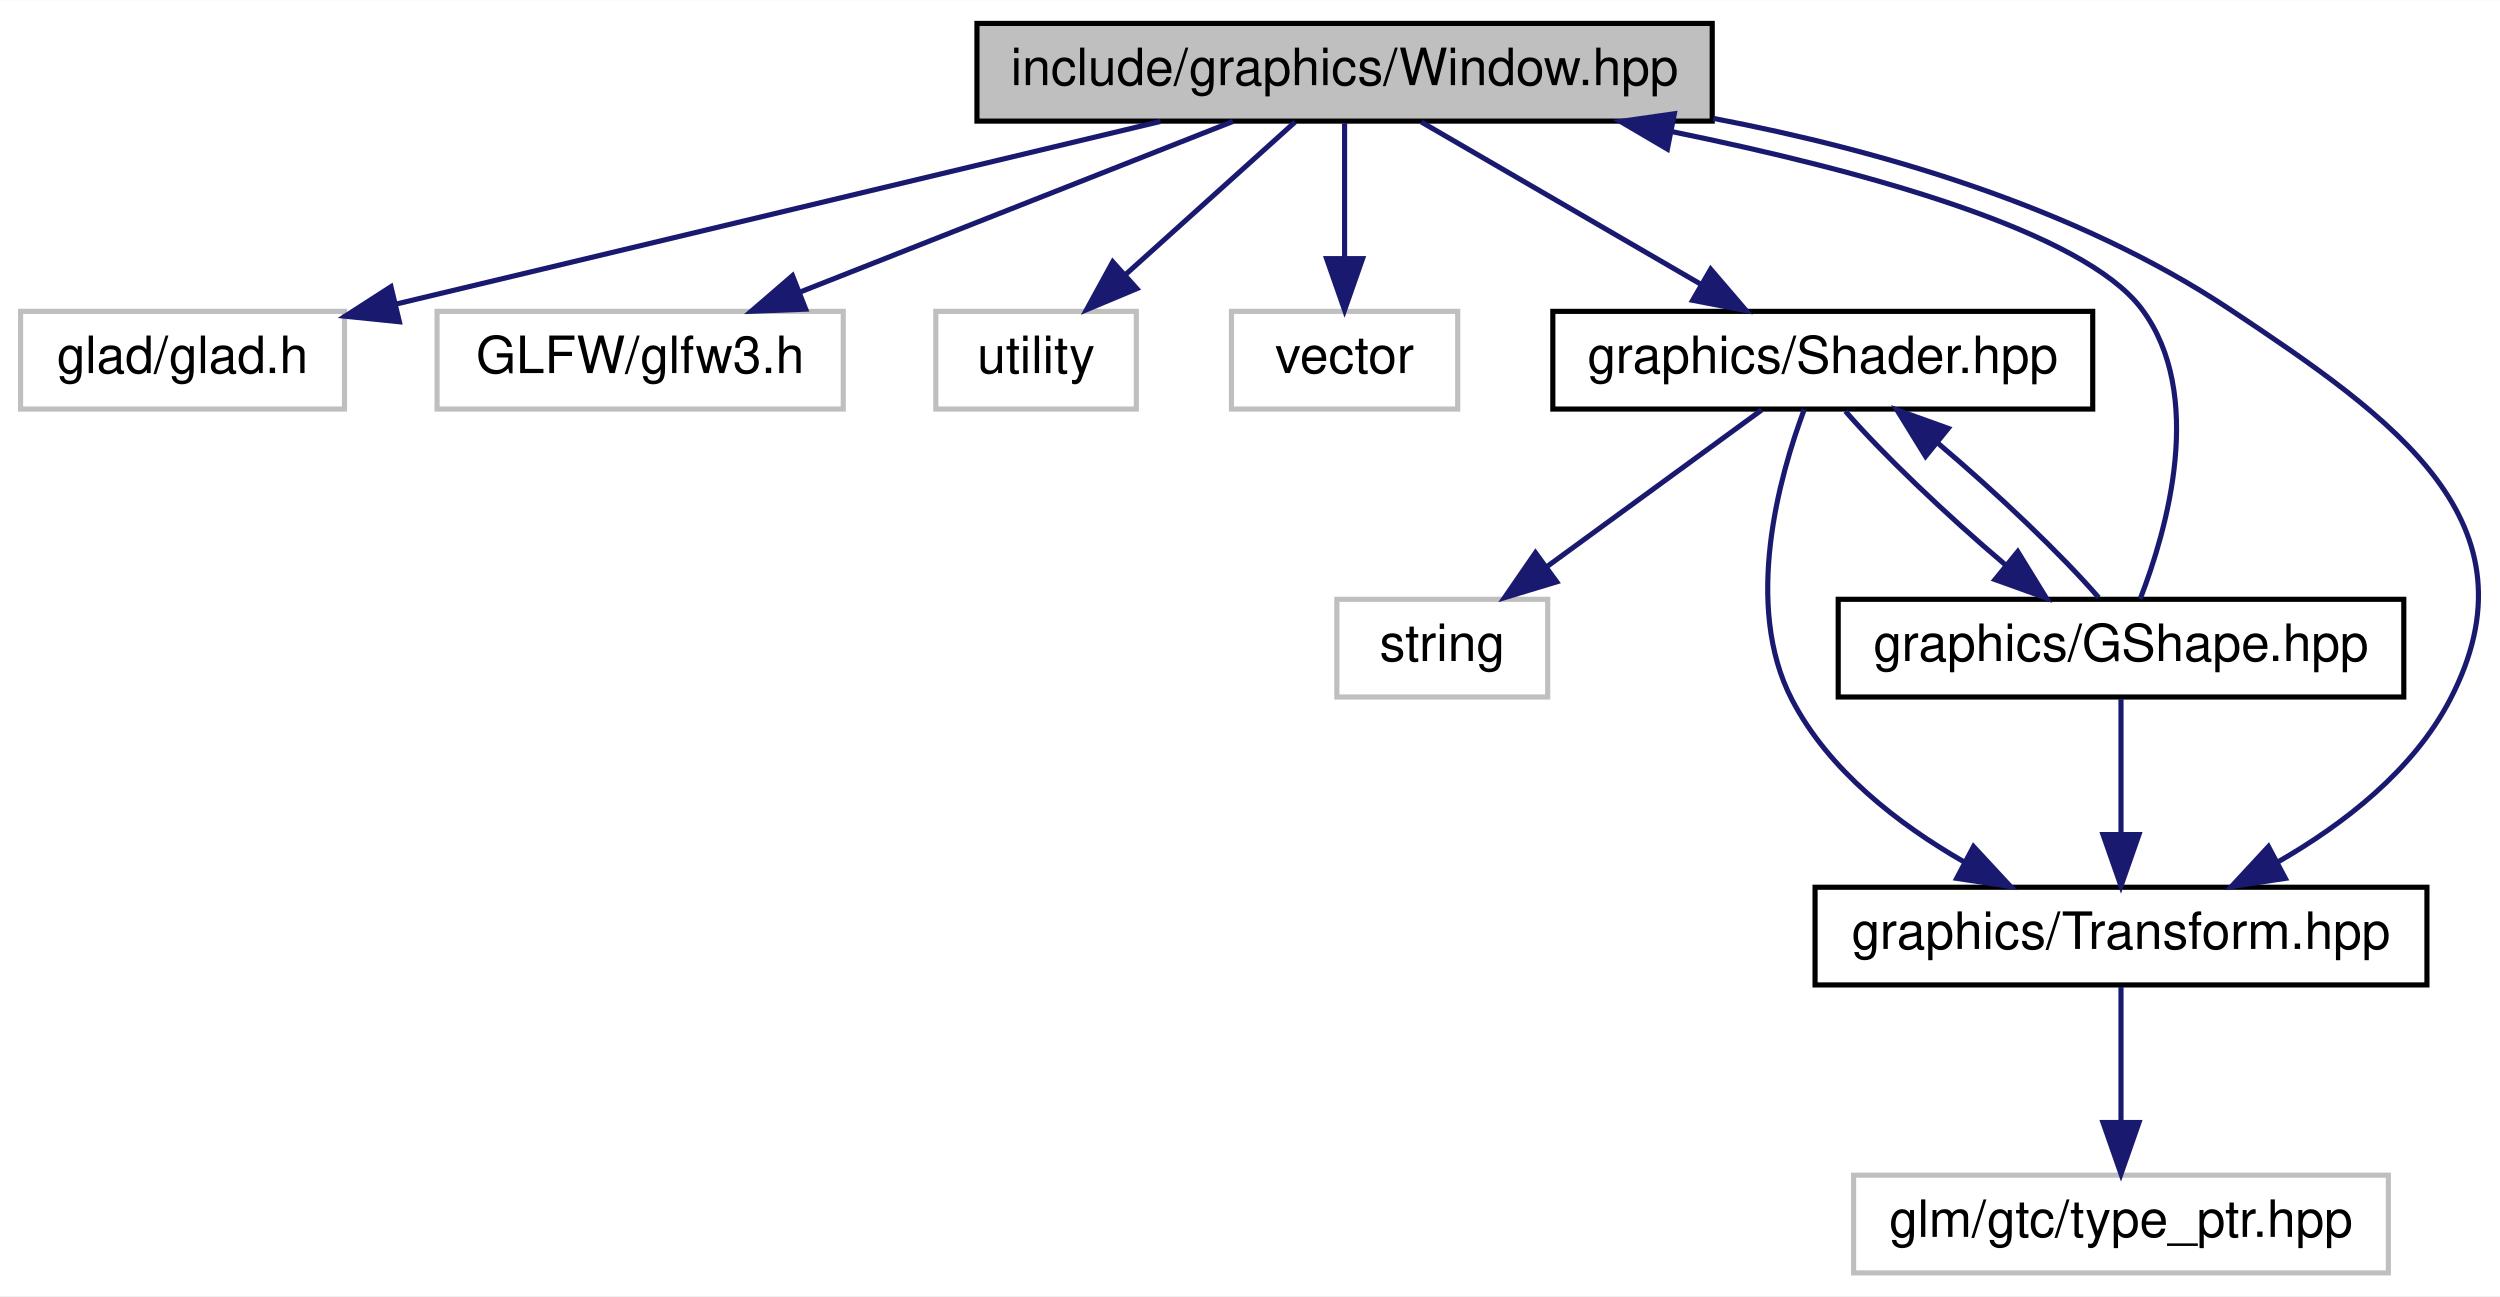
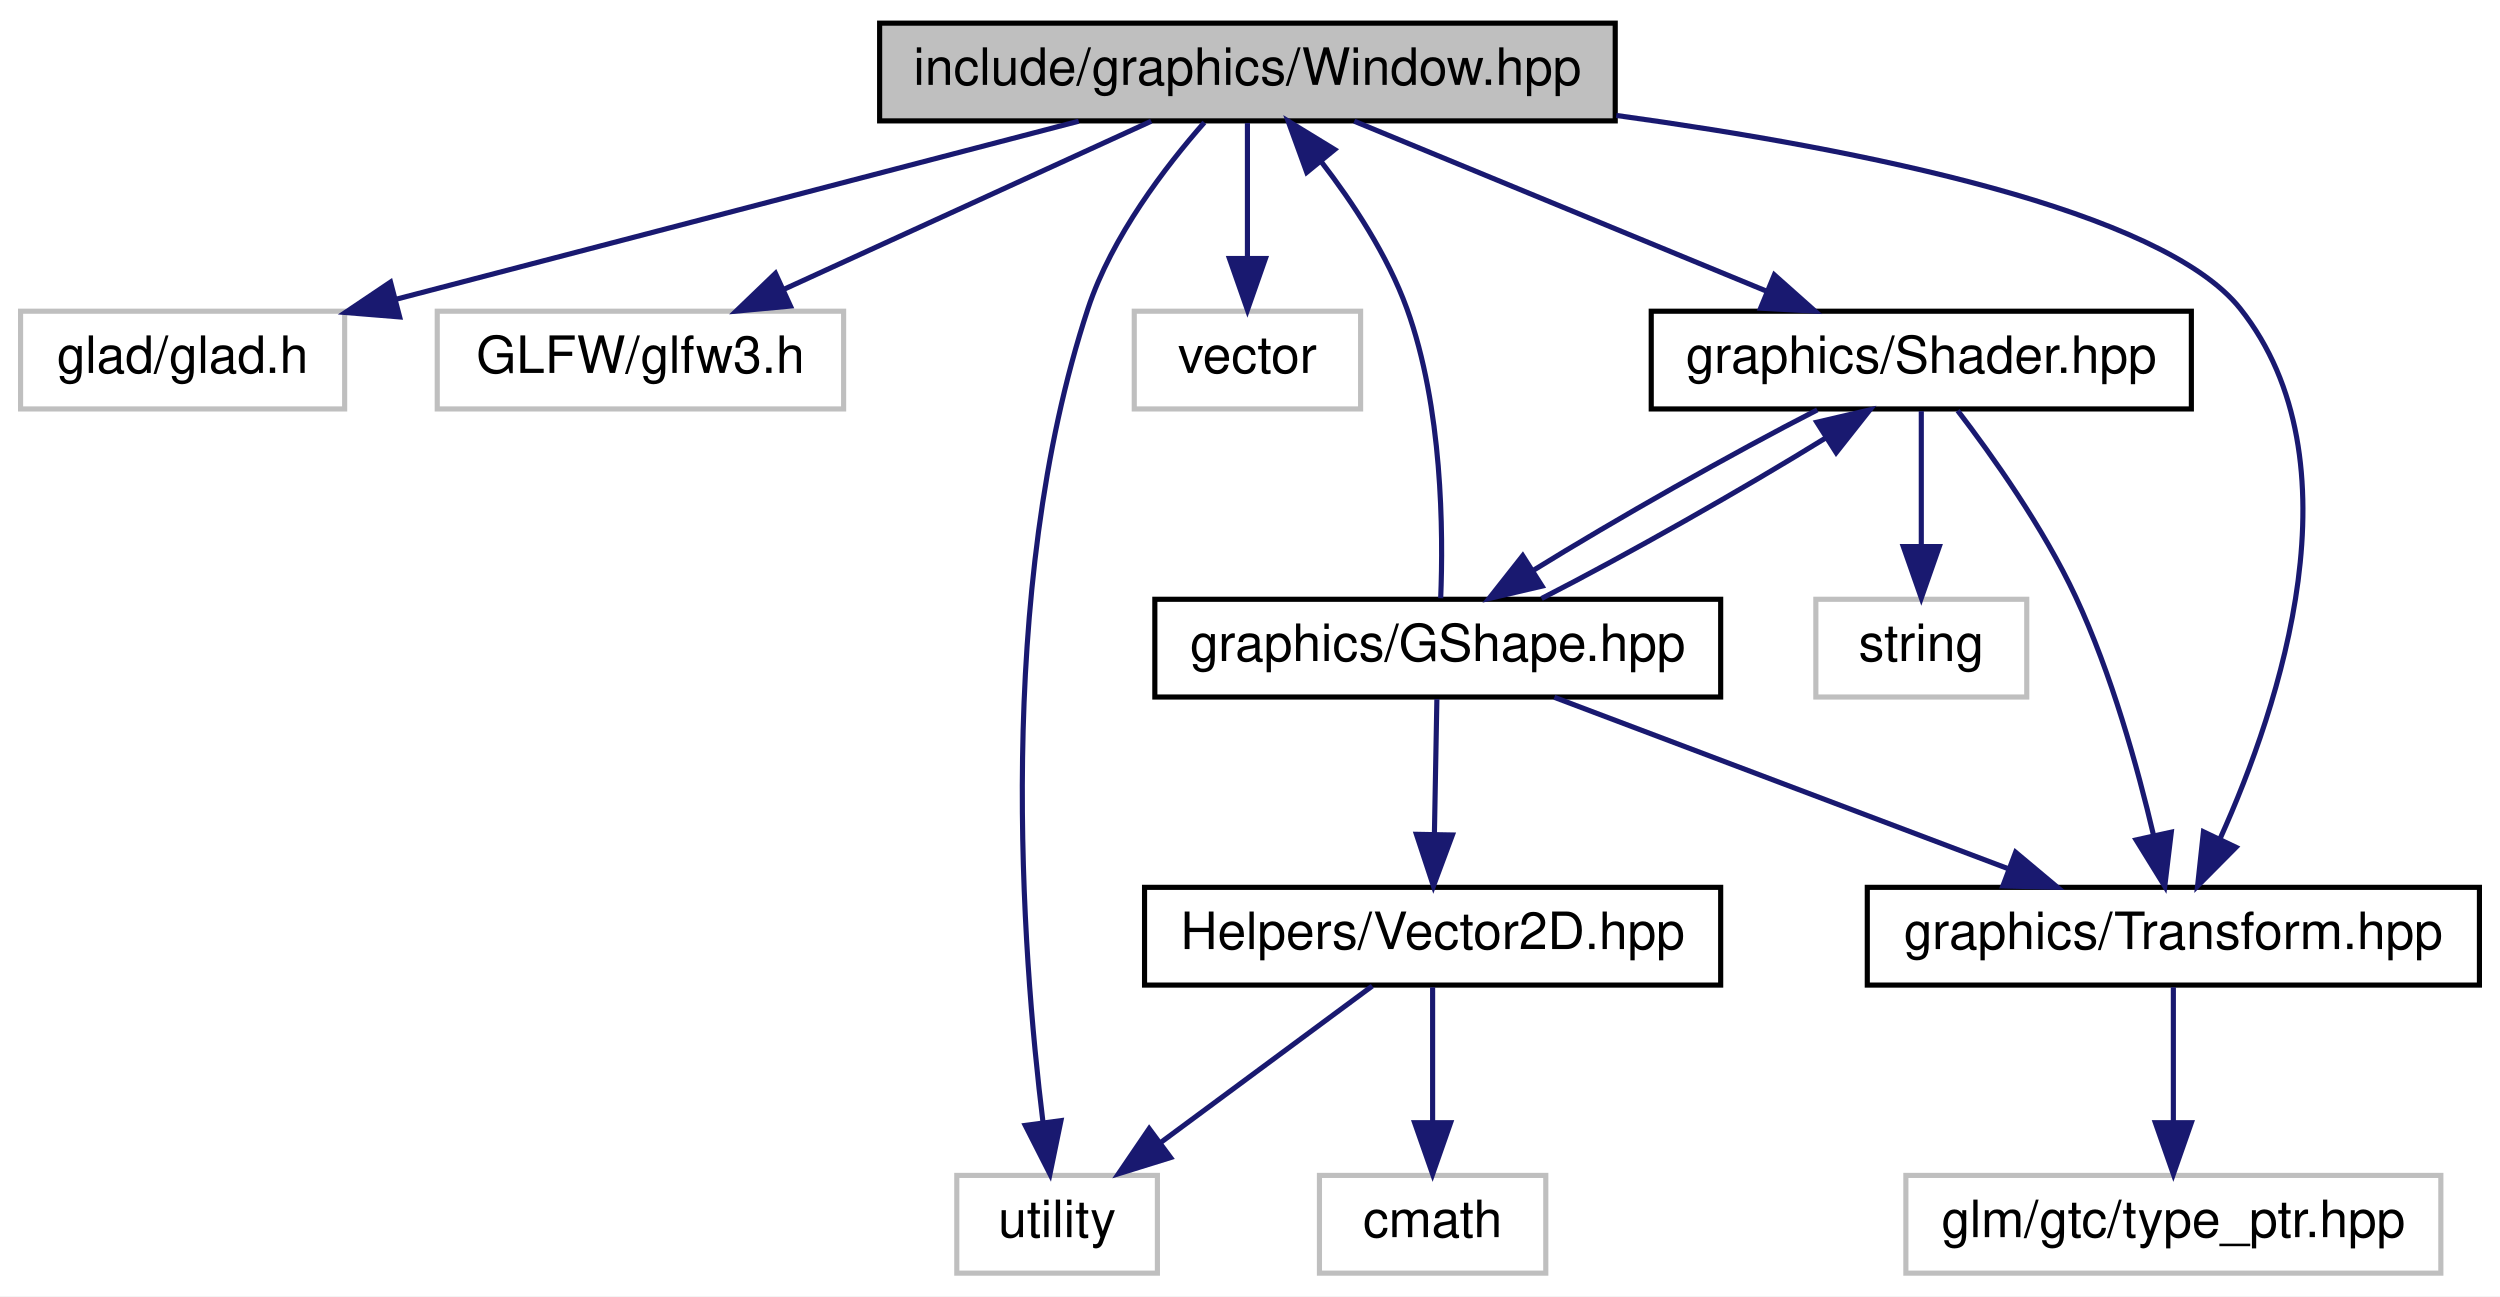
- <svg xmlns="http://www.w3.org/2000/svg" xmlns:xlink="http://www.w3.org/1999/xlink" width="486pt" height="252pt" viewBox="0.00 0.00 486.21 252.00">
+ <svg xmlns="http://www.w3.org/2000/svg" xmlns:xlink="http://www.w3.org/1999/xlink" width="486pt" height="252pt" viewBox="0.00 0.00 486.00 252.00">
  <g id="graph0" class="graph" transform="scale(1 1) rotate(0) translate(4 248)">
-     <polygon fill="white" stroke="transparent" points="-4,4 -4,-248 482.21,-248 482.21,4 -4,4" />
+     <polygon fill="white" stroke="transparent" points="-4,4 -4,-248 482,-248 482,4 -4,4" />
    <g id="node1" class="node">
      <g id="a_node1">
        <a xlink:title=" ">
-           <polygon fill="#bfbfbf" stroke="black" points="186,-224.5 186,-243.5 329,-243.5 329,-224.5 186,-224.5" />
-           <text text-anchor="middle" x="257.5" y="-231.5" font-family="Helvetica,sans-Serif" font-size="10.00">include/graphics/Window.hpp</text>
+           <polygon fill="#bfbfbf" stroke="black" points="167,-224.5 167,-243.5 310,-243.5 310,-224.5 167,-224.5" />
+           <text text-anchor="middle" x="238.5" y="-231.5" font-family="Helvetica,sans-Serif" font-size="10.00">include/graphics/Window.hpp</text>
        </a>
      </g>
    </g>
    <g id="node2" class="node">
      <g id="a_node2">
        <a xlink:title=" ">
          <polygon fill="white" stroke="#bfbfbf" points="0,-168.5 0,-187.5 63,-187.5 63,-168.5 0,-168.5" />
          <text text-anchor="middle" x="31.5" y="-175.5" font-family="Helvetica,sans-Serif" font-size="10.00">glad/glad.h</text>
        </a>
      </g>
    </g>
    <g id="edge1" class="edge">
-       <path fill="none" stroke="midnightblue" d="M221.69,-224.44C181.24,-214.78 115.53,-199.08 72.91,-188.89" />
-       <polygon fill="midnightblue" stroke="midnightblue" points="73.67,-185.48 63.13,-186.56 72.04,-192.29 73.67,-185.48" />
+       <path fill="none" stroke="midnightblue" d="M205.7,-224.44C169.81,-215.08 112.18,-200.05 73.12,-189.86" />
+       <polygon fill="midnightblue" stroke="midnightblue" points="73.69,-186.39 63.13,-187.25 71.92,-193.16 73.69,-186.39" />
    </g>
    <g id="node3" class="node">
      <g id="a_node3">
        <a xlink:title=" ">
          <polygon fill="white" stroke="#bfbfbf" points="81,-168.5 81,-187.5 160,-187.5 160,-168.5 81,-168.5" />
          <text text-anchor="middle" x="120.5" y="-175.5" font-family="Helvetica,sans-Serif" font-size="10.00">GLFW/glfw3.h</text>
        </a>
      </g>
    </g>
    <g id="edge2" class="edge">
-       <path fill="none" stroke="midnightblue" d="M235.79,-224.44C213.15,-215.52 177.43,-201.44 151.75,-191.32" />
-       <polygon fill="midnightblue" stroke="midnightblue" points="152.69,-187.93 142.11,-187.52 150.13,-194.44 152.69,-187.93" />
+       <path fill="none" stroke="midnightblue" d="M219.8,-224.44C200.56,-215.64 170.35,-201.81 148.3,-191.72" />
+       <polygon fill="midnightblue" stroke="midnightblue" points="149.66,-188.5 139.11,-187.52 146.75,-194.86 149.66,-188.5" />
    </g>
    <g id="node4" class="node">
      <g id="a_node4">
        <a xlink:title=" ">
-           <polygon fill="white" stroke="#bfbfbf" points="178,-168.5 178,-187.5 217,-187.5 217,-168.5 178,-168.5" />
-           <text text-anchor="middle" x="197.5" y="-175.5" font-family="Helvetica,sans-Serif" font-size="10.00">utility</text>
+           <polygon fill="white" stroke="#bfbfbf" points="182,-0.5 182,-19.5 221,-19.5 221,-0.5 182,-0.5" />
+           <text text-anchor="middle" x="201.5" y="-7.5" font-family="Helvetica,sans-Serif" font-size="10.00">utility</text>
        </a>
      </g>
    </g>
    <g id="edge3" class="edge">
-       <path fill="none" stroke="midnightblue" d="M247.86,-224.32C238.99,-216.34 225.63,-204.31 214.89,-194.65" />
-       <polygon fill="midnightblue" stroke="midnightblue" points="217.09,-191.92 207.32,-187.83 212.41,-197.13 217.09,-191.92" />
+       <path fill="none" stroke="midnightblue" d="M230.13,-224.2C222.63,-215.69 212.14,-202.05 207.5,-188 189.32,-132.89 194.69,-62.83 198.76,-29.82" />
+       <polygon fill="midnightblue" stroke="midnightblue" points="202.25,-30.15 200.11,-19.77 195.31,-29.22 202.25,-30.15" />
    </g>
    <g id="node5" class="node">
      <g id="a_node5">
        <a xlink:title=" ">
-           <polygon fill="white" stroke="#bfbfbf" points="235.5,-168.5 235.5,-187.5 279.5,-187.5 279.5,-168.5 235.5,-168.5" />
-           <text text-anchor="middle" x="257.5" y="-175.5" font-family="Helvetica,sans-Serif" font-size="10.00">vector</text>
+           <polygon fill="white" stroke="#bfbfbf" points="216.5,-168.5 216.5,-187.5 260.5,-187.5 260.5,-168.5 216.5,-168.5" />
+           <text text-anchor="middle" x="238.5" y="-175.5" font-family="Helvetica,sans-Serif" font-size="10.00">vector</text>
        </a>
      </g>
    </g>
    <g id="edge4" class="edge">
-       <path fill="none" stroke="midnightblue" d="M257.5,-224.08C257.5,-217.01 257.5,-206.86 257.5,-197.99" />
-       <polygon fill="midnightblue" stroke="midnightblue" points="261,-197.75 257.5,-187.75 254,-197.75 261,-197.75" />
+       <path fill="none" stroke="midnightblue" d="M238.5,-224.08C238.5,-217.01 238.5,-206.86 238.5,-197.99" />
+       <polygon fill="midnightblue" stroke="midnightblue" points="242,-197.75 238.5,-187.75 235,-197.75 242,-197.75" />
    </g>
    <g id="node6" class="node">
      <g id="a_node6">
        <a xlink:href="_shader_8hpp.html" target="_top" xlink:title=" ">
-           <polygon fill="white" stroke="black" points="298,-168.5 298,-187.5 403,-187.5 403,-168.5 298,-168.5" />
-           <text text-anchor="middle" x="350.5" y="-175.5" font-family="Helvetica,sans-Serif" font-size="10.00">graphics/Shader.hpp</text>
+           <polygon fill="white" stroke="black" points="317,-168.5 317,-187.5 422,-187.5 422,-168.5 317,-168.5" />
+           <text text-anchor="middle" x="369.5" y="-175.5" font-family="Helvetica,sans-Serif" font-size="10.00">graphics/Shader.hpp</text>
        </a>
      </g>
    </g>
    <g id="edge5" class="edge">
-       <path fill="none" stroke="midnightblue" d="M272.44,-224.32C287.09,-215.82 309.63,-202.73 326.74,-192.8" />
-       <polygon fill="midnightblue" stroke="midnightblue" points="328.7,-195.7 335.6,-187.65 325.19,-189.65 328.7,-195.7" />
+       <path fill="none" stroke="midnightblue" d="M259.26,-224.44C280.82,-215.56 314.76,-201.56 339.29,-191.45" />
+       <polygon fill="midnightblue" stroke="midnightblue" points="340.93,-194.56 348.84,-187.52 338.26,-188.09 340.93,-194.56" />
    </g>
    <g id="node9" class="node">
      <g id="a_node9">
        <a xlink:href="_transform_8hpp.html" target="_top" xlink:title=" ">
-           <polygon fill="white" stroke="black" points="349,-56.5 349,-75.5 468,-75.5 468,-56.5 349,-56.5" />
-           <text text-anchor="middle" x="408.5" y="-63.5" font-family="Helvetica,sans-Serif" font-size="10.00">graphics/Transform.hpp</text>
+           <polygon fill="white" stroke="black" points="359,-56.5 359,-75.5 478,-75.5 478,-56.5 359,-56.5" />
+           <text text-anchor="middle" x="418.5" y="-63.5" font-family="Helvetica,sans-Serif" font-size="10.00">graphics/Transform.hpp</text>
        </a>
      </g>
    </g>
-     <g id="edge13" class="edge">
-       <path fill="none" stroke="midnightblue" d="M329.22,-225.03C361.88,-218.8 399.8,-207.71 429.5,-188 461.84,-166.54 490.39,-146.44 472.5,-112 465.35,-98.23 451.83,-87.78 439.05,-80.44" />
-       <polygon fill="midnightblue" stroke="midnightblue" points="440.46,-77.23 429.98,-75.64 437.18,-83.41 440.46,-77.23" />
+     <g id="edge16" class="edge">
+       <path fill="none" stroke="midnightblue" d="M310.2,-225.56C358.59,-218.89 416.31,-207.13 431.5,-188 455.05,-158.33 439.24,-110.87 427.64,-85.09" />
+       <polygon fill="midnightblue" stroke="midnightblue" points="430.67,-83.29 423.21,-75.77 424.35,-86.3 430.67,-83.29" />
    </g>
    <g id="node7" class="node">
      <g id="a_node7">
        <a xlink:title=" ">
-           <polygon fill="white" stroke="#bfbfbf" points="256,-112.5 256,-131.5 297,-131.5 297,-112.5 256,-112.5" />
-           <text text-anchor="middle" x="276.5" y="-119.5" font-family="Helvetica,sans-Serif" font-size="10.00">string</text>
+           <polygon fill="white" stroke="#bfbfbf" points="349,-112.5 349,-131.5 390,-131.5 390,-112.5 349,-112.5" />
+           <text text-anchor="middle" x="369.5" y="-119.5" font-family="Helvetica,sans-Serif" font-size="10.00">string</text>
        </a>
      </g>
    </g>
    <g id="edge6" class="edge">
-       <path fill="none" stroke="midnightblue" d="M338.61,-168.32C327.35,-160.11 310.21,-147.6 296.79,-137.81" />
-       <polygon fill="midnightblue" stroke="midnightblue" points="298.75,-134.9 288.61,-131.83 294.62,-140.56 298.75,-134.9" />
+       <path fill="none" stroke="midnightblue" d="M369.5,-168.08C369.5,-161.01 369.5,-150.86 369.5,-141.99" />
+       <polygon fill="midnightblue" stroke="midnightblue" points="373,-141.75 369.5,-131.75 366,-141.75 373,-141.75" />
    </g>
    <g id="node8" class="node">
      <g id="a_node8">
        <a xlink:href="_g_shape_8hpp.html" target="_top" xlink:title=" ">
-           <polygon fill="white" stroke="black" points="353.5,-112.5 353.5,-131.5 463.5,-131.5 463.5,-112.5 353.5,-112.5" />
-           <text text-anchor="middle" x="408.5" y="-119.5" font-family="Helvetica,sans-Serif" font-size="10.00">graphics/GShape.hpp</text>
+           <polygon fill="white" stroke="black" points="220.5,-112.5 220.5,-131.5 330.5,-131.5 330.5,-112.5 220.5,-112.5" />
+           <text text-anchor="middle" x="275.5" y="-119.5" font-family="Helvetica,sans-Serif" font-size="10.00">graphics/GShape.hpp</text>
        </a>
      </g>
    </g>
    <g id="edge7" class="edge">
-       <path fill="none" stroke="midnightblue" d="M354.91,-168.08C361.9,-159.98 374.59,-147.87 385.99,-138.23" />
-       <polygon fill="midnightblue" stroke="midnightblue" points="388.42,-140.77 393.97,-131.75 384,-135.34 388.42,-140.77" />
+       <path fill="none" stroke="midnightblue" d="M349.28,-168.32C332.8,-159.9 309.99,-146.97 293.99,-137.07" />
+       <polygon fill="midnightblue" stroke="midnightblue" points="295.77,-134.06 285.46,-131.65 292.02,-139.97 295.77,-134.06" />
+     </g>
+     <g id="edge15" class="edge">
+       <path fill="none" stroke="midnightblue" d="M376.57,-168.18C383.27,-159.44 393.23,-145.45 399.5,-132 406.49,-117.01 411.53,-98.88 414.66,-85.58" />
+       <polygon fill="midnightblue" stroke="midnightblue" points="418.1,-86.23 416.83,-75.71 411.26,-84.72 418.1,-86.23" />
+     </g>
+     <g id="edge8" class="edge">
+       <path fill="none" stroke="midnightblue" d="M276.07,-131.71C276.59,-144.48 276.45,-168.82 269.5,-188 265.75,-198.35 259.03,-208.56 252.8,-216.63" />
+       <polygon fill="midnightblue" stroke="midnightblue" points="250.03,-214.5 246.41,-224.46 255.45,-218.93 250.03,-214.5" />
+     </g>
+     <g id="edge9" class="edge">
+       <path fill="none" stroke="midnightblue" d="M295.68,-131.65C312.15,-140.07 334.96,-153 350.97,-162.9" />
+       <polygon fill="midnightblue" stroke="midnightblue" points="349.19,-165.92 359.51,-168.32 352.95,-160.01 349.19,-165.92" />
+     </g>
+     <g id="edge10" class="edge">
+       <path fill="none" stroke="midnightblue" d="M298.16,-112.44C321.9,-103.48 359.41,-89.31 386.24,-79.18" />
+       <polygon fill="midnightblue" stroke="midnightblue" points="387.83,-82.32 395.95,-75.52 385.36,-75.77 387.83,-82.32" />
+     </g>
+     <g id="node11" class="node">
+       <g id="a_node11">
+         <a xlink:href="_vector2_d_8hpp.html" target="_top" xlink:title=" ">
+           <polygon fill="white" stroke="black" points="218.5,-56.5 218.5,-75.5 330.5,-75.5 330.5,-56.5 218.5,-56.5" />
+           <text text-anchor="middle" x="274.5" y="-63.5" font-family="Helvetica,sans-Serif" font-size="10.00">Helpers/Vector2D.hpp</text>
+         </a>
+       </g>
    </g>
    <g id="edge12" class="edge">
-       <path fill="none" stroke="midnightblue" d="M346.9,-168.43C342.04,-155.44 334.99,-130.3 344.5,-112 351.65,-98.23 365.17,-87.78 377.95,-80.44" />
-       <polygon fill="midnightblue" stroke="midnightblue" points="379.82,-83.41 387.02,-75.64 376.54,-77.23 379.82,-83.41" />
-     </g>
-     <g id="edge8" class="edge">
-       <path fill="none" stroke="midnightblue" d="M412.24,-131.59C417.46,-145.06 424.99,-171.37 412.5,-188 401.15,-203.12 358.7,-214.8 321.09,-222.47" />
-       <polygon fill="midnightblue" stroke="midnightblue" points="320.28,-219.06 311.14,-224.43 321.63,-225.93 320.28,-219.06" />
-     </g>
-     <g id="edge9" class="edge">
-       <path fill="none" stroke="midnightblue" d="M404.16,-131.83C397.17,-139.95 384.4,-152.15 372.94,-161.82" />
-       <polygon fill="midnightblue" stroke="midnightblue" points="370.49,-159.3 364.93,-168.32 374.9,-164.74 370.49,-159.3" />
-     </g>
-     <g id="edge10" class="edge">
-       <path fill="none" stroke="midnightblue" d="M408.5,-112.08C408.5,-105.01 408.5,-94.86 408.5,-85.99" />
-       <polygon fill="midnightblue" stroke="midnightblue" points="412,-85.75 408.5,-75.75 405,-85.75 412,-85.75" />
+       <path fill="none" stroke="midnightblue" d="M275.33,-112.08C275.2,-105.01 275.02,-94.86 274.85,-85.99" />
+       <polygon fill="midnightblue" stroke="midnightblue" points="278.35,-85.68 274.66,-75.75 271.35,-85.81 278.35,-85.68" />
    </g>
    <g id="node10" class="node">
      <g id="a_node10">
        <a xlink:title=" ">
-           <polygon fill="white" stroke="#bfbfbf" points="356.5,-0.5 356.5,-19.5 460.5,-19.5 460.5,-0.5 356.5,-0.5" />
-           <text text-anchor="middle" x="408.5" y="-7.5" font-family="Helvetica,sans-Serif" font-size="10.00">glm/gtc/type_ptr.hpp</text>
+           <polygon fill="white" stroke="#bfbfbf" points="366.5,-0.5 366.5,-19.5 470.5,-19.5 470.5,-0.5 366.5,-0.5" />
+           <text text-anchor="middle" x="418.5" y="-7.5" font-family="Helvetica,sans-Serif" font-size="10.00">glm/gtc/type_ptr.hpp</text>
        </a>
      </g>
    </g>
    <g id="edge11" class="edge">
-       <path fill="none" stroke="midnightblue" d="M408.5,-56.08C408.5,-49.01 408.5,-38.86 408.5,-29.99" />
-       <polygon fill="midnightblue" stroke="midnightblue" points="412,-29.75 408.5,-19.75 405,-29.75 412,-29.75" />
+       <path fill="none" stroke="midnightblue" d="M418.5,-56.08C418.5,-49.01 418.5,-38.86 418.5,-29.99" />
+       <polygon fill="midnightblue" stroke="midnightblue" points="422,-29.75 418.5,-19.75 415,-29.75 422,-29.75" />
+     </g>
+     <g id="edge13" class="edge">
+       <path fill="none" stroke="midnightblue" d="M262.77,-56.32C251.66,-48.11 234.76,-35.6 221.52,-25.81" />
+       <polygon fill="midnightblue" stroke="midnightblue" points="223.56,-22.97 213.44,-19.83 219.4,-28.59 223.56,-22.97" />
+     </g>
+     <g id="node12" class="node">
+       <g id="a_node12">
+         <a xlink:title=" ">
+           <polygon fill="white" stroke="#bfbfbf" points="252.5,-0.5 252.5,-19.5 296.5,-19.5 296.5,-0.5 252.5,-0.5" />
+           <text text-anchor="middle" x="274.5" y="-7.5" font-family="Helvetica,sans-Serif" font-size="10.00">cmath</text>
+         </a>
+       </g>
+     </g>
+     <g id="edge14" class="edge">
+       <path fill="none" stroke="midnightblue" d="M274.5,-56.08C274.5,-49.01 274.5,-38.86 274.5,-29.99" />
+       <polygon fill="midnightblue" stroke="midnightblue" points="278,-29.75 274.5,-19.75 271,-29.75 278,-29.75" />
    </g>
  </g>
</svg>
